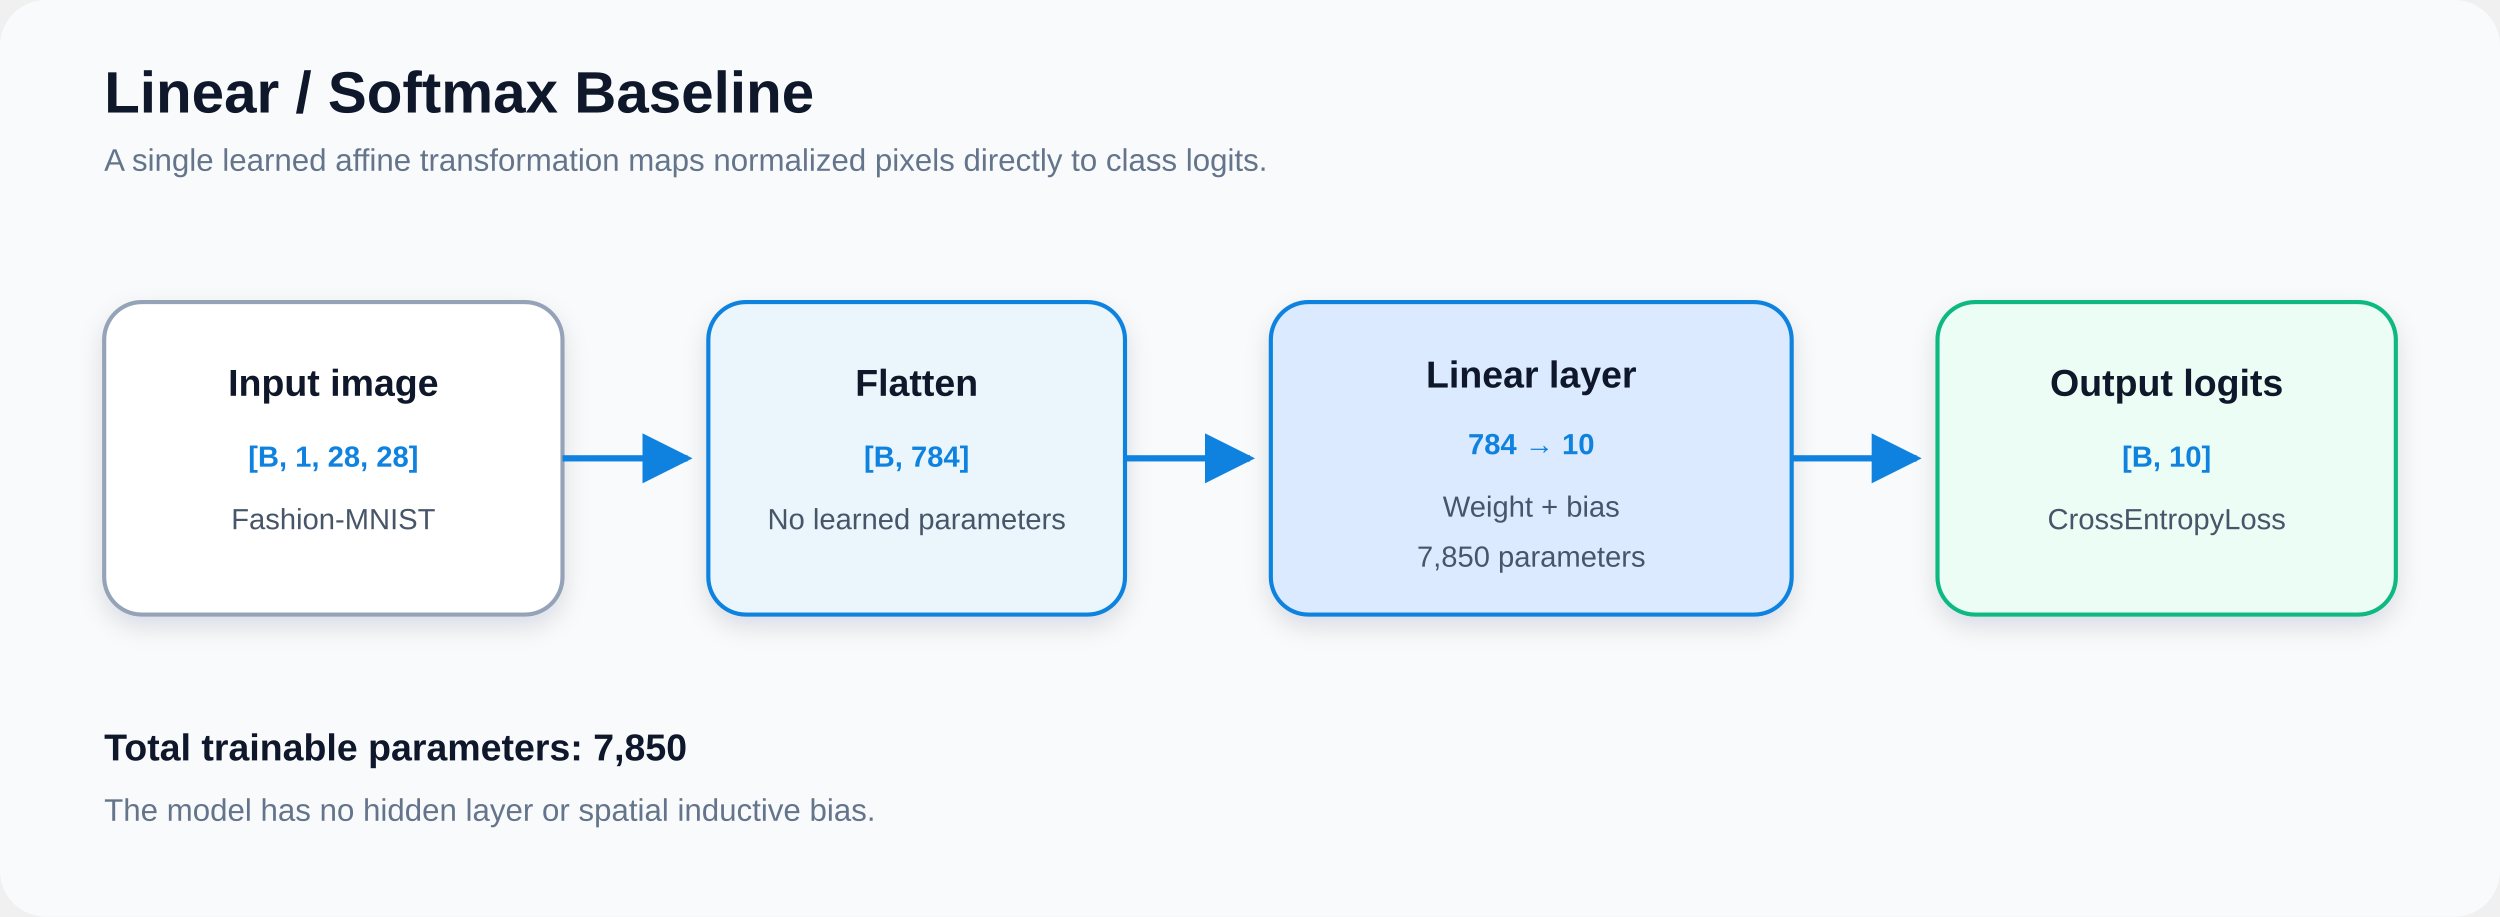
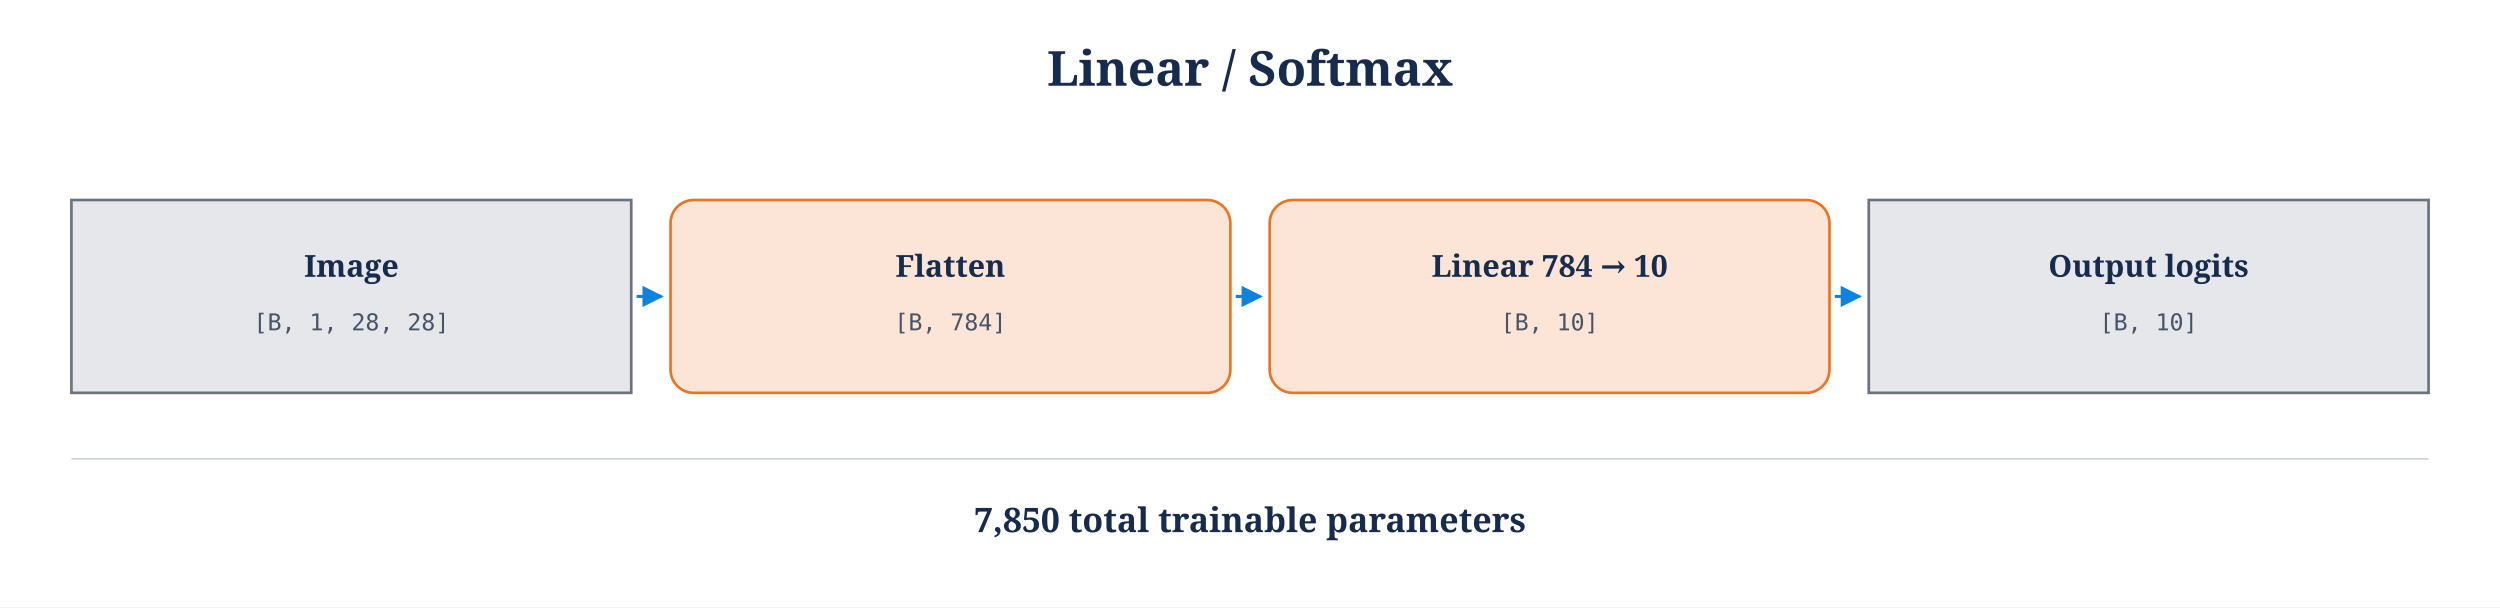
- <svg xmlns="http://www.w3.org/2000/svg" width="1200" height="440" viewBox="0 0 1200 440" role="img" aria-labelledby="title description" style="color-scheme: only light">
+ <svg xmlns="http://www.w3.org/2000/svg" width="1400" height="340" viewBox="0 0 1400 340" role="img" aria-labelledby="title description">
  <defs>
-     <marker id="arrow" viewBox="0 0 10 10" refX="9" refY="5" markerWidth="8" markerHeight="8" orient="auto-start-reverse">
-       <path d="M 0 0 L 10 5 L 0 10 z" fill="#0f82df" />
+     <marker id="arrow" viewBox="0 0 10 10" refX="9" refY="5" markerWidth="7" markerHeight="7" orient="auto">
+       <path d="M 0 0 L 10 5 L 0 10 z" fill="#0F82DF" />
    </marker>
-     <filter id="shadow" x="-20%" y="-20%" width="140%" height="140%">
-       <feDropShadow dx="0" dy="5" stdDeviation="6" flood-color="#0f172a" flood-opacity="0.12" />
-     </filter>
-     <style>
-       .title { font: 700 28px Arial, sans-serif; fill: #0f172a; }
-       .subtitle { font: 15px Arial, sans-serif; fill: #64748b; }
-       .label { font: 700 18px Arial, sans-serif; fill: #0f172a; }
-       .detail { font: 14px Arial, sans-serif; fill: #475569; }
-       .shape { font: 700 14px Arial, sans-serif; fill: #0f82df; }
-       .arrow-label { font: 13px Arial, sans-serif; fill: #64748b; }
-     </style>
+     <style>.heading{font:600 27px Georgia,serif;fill:#172b4d}.label{font:600 17.0px Georgia,serif;fill:#172b4d}.shape{font:13.0px ui-monospace,monospace;fill:#475467}.count{font:600 19px Georgia,serif;fill:#172b4d}</style>
  </defs>
-   <rect width="1200" height="440" rx="22" fill="#f8fafc" />
-   <text x="50" y="54" class="title">Linear / Softmax Baseline</text>
-   <text x="50" y="82" class="subtitle">A single learned affine transformation maps normalized pixels directly to class logits.</text>
-   <g filter="url(#shadow)">
-     <rect x="50" y="145" width="220" height="150" rx="18" fill="#ffffff" stroke="#94a3b8" stroke-width="2" />
-     <rect x="340" y="145" width="200" height="150" rx="18" fill="#eaf6fc" stroke="#0f82df" stroke-width="2" />
-     <rect x="610" y="145" width="250" height="150" rx="18" fill="#dbeafe" stroke="#0f82df" stroke-width="2" />
-     <rect x="930" y="145" width="220" height="150" rx="18" fill="#ecfdf5" stroke="#10b981" stroke-width="2" />
-   </g>
-   <text x="160" y="190" text-anchor="middle" class="label">Input image</text>
-   <text x="160" y="224" text-anchor="middle" class="shape">[B, 1, 28, 28]</text>
-   <text x="160" y="254" text-anchor="middle" class="detail">Fashion-MNIST</text>
-   <text x="440" y="190" text-anchor="middle" class="label">Flatten</text>
-   <text x="440" y="224" text-anchor="middle" class="shape">[B, 784]</text>
-   <text x="440" y="254" text-anchor="middle" class="detail">No learned parameters</text>
-   <text x="735" y="186" text-anchor="middle" class="label">Linear layer</text>
-   <text x="735" y="218" text-anchor="middle" class="shape">784 → 10</text>
-   <text x="735" y="248" text-anchor="middle" class="detail">Weight + bias</text>
-   <text x="735" y="272" text-anchor="middle" class="detail">7,850 parameters</text>
-   <text x="1040" y="190" text-anchor="middle" class="label">Output logits</text>
-   <text x="1040" y="224" text-anchor="middle" class="shape">[B, 10]</text>
-   <text x="1040" y="254" text-anchor="middle" class="detail">CrossEntropyLoss</text>
-   <g fill="none" stroke="#0f82df" stroke-width="3" marker-end="url(#arrow)">
-     <path d="M 270 220 H 330" />
-     <path d="M 540 220 H 600" />
-     <path d="M 860 220 H 920" />
-   </g>
-   <text x="50" y="365" class="label">Total trainable parameters: 7,850</text>
-   <text x="50" y="394" class="subtitle">The model has no hidden layer or spatial inductive bias.</text>
+   <rect width="100%" height="100%" fill="#fff" />
+   <text x="700" y="48" text-anchor="middle" class="heading">Linear / Softmax</text>
+   <rect x="40.0" y="112" width="313.5" height="108" rx="0" fill="#E5E7EB" stroke="#6B7280" stroke-width="1.5" />
+   <text x="196.8" y="155" text-anchor="middle" class="label">Image</text>
+   <text x="196.8" y="185" text-anchor="middle" class="shape">[B, 1, 28, 28]</text>
+   <path d="M 356.5 166.0 H 370.5" fill="none" stroke="#0F82DF" stroke-width="1.7" marker-end="url(#arrow)" />
+   <rect x="375.5" y="112" width="313.5" height="108" rx="13" fill="#FCE4D6" stroke="#E87524" stroke-width="1.5" />
+   <text x="532.2" y="155" text-anchor="middle" class="label">Flatten</text>
+   <text x="532.2" y="185" text-anchor="middle" class="shape">[B, 784]</text>
+   <path d="M 692.0 166.0 H 706.0" fill="none" stroke="#0F82DF" stroke-width="1.7" marker-end="url(#arrow)" />
+   <rect x="711.0" y="112" width="313.5" height="108" rx="13" fill="#FCE4D6" stroke="#E87524" stroke-width="1.5" />
+   <text x="867.8" y="155" text-anchor="middle" class="label">Linear 784 → 10</text>
+   <text x="867.8" y="185" text-anchor="middle" class="shape">[B, 10]</text>
+   <path d="M 1027.5 166.0 H 1041.5" fill="none" stroke="#0F82DF" stroke-width="1.7" marker-end="url(#arrow)" />
+   <rect x="1046.5" y="112" width="313.5" height="108" rx="0" fill="#E5E7EB" stroke="#6B7280" stroke-width="1.5" />
+   <text x="1203.2" y="155" text-anchor="middle" class="label">Output logits</text>
+   <text x="1203.2" y="185" text-anchor="middle" class="shape">[B, 10]</text>
+   <line x1="40" y1="257" x2="1360" y2="257" stroke="#D0D5DD" stroke-width="1" />
+   <text x="700.0" y="298" text-anchor="middle" class="count">7,850 total trainable parameters</text>
</svg>
